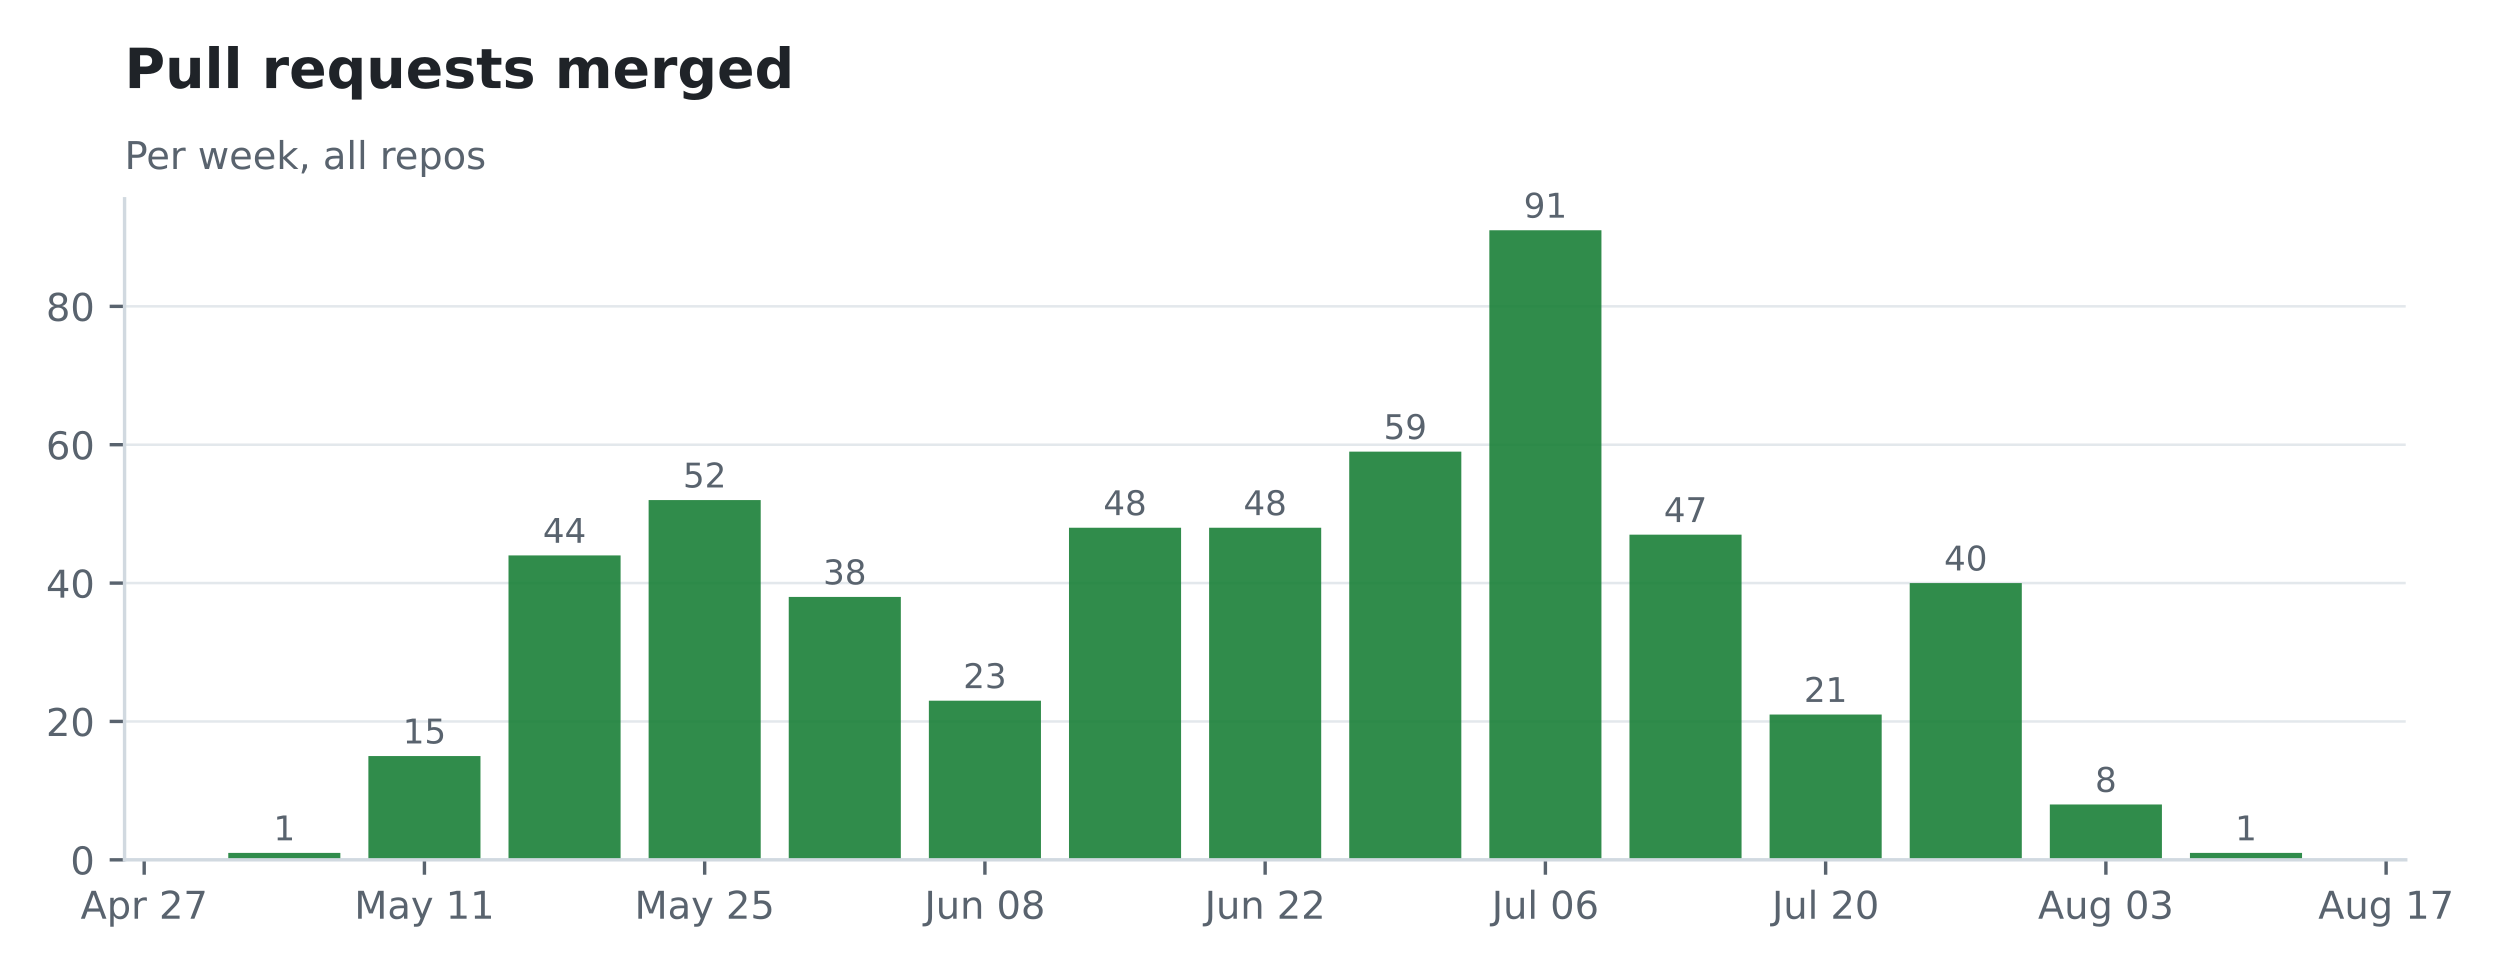
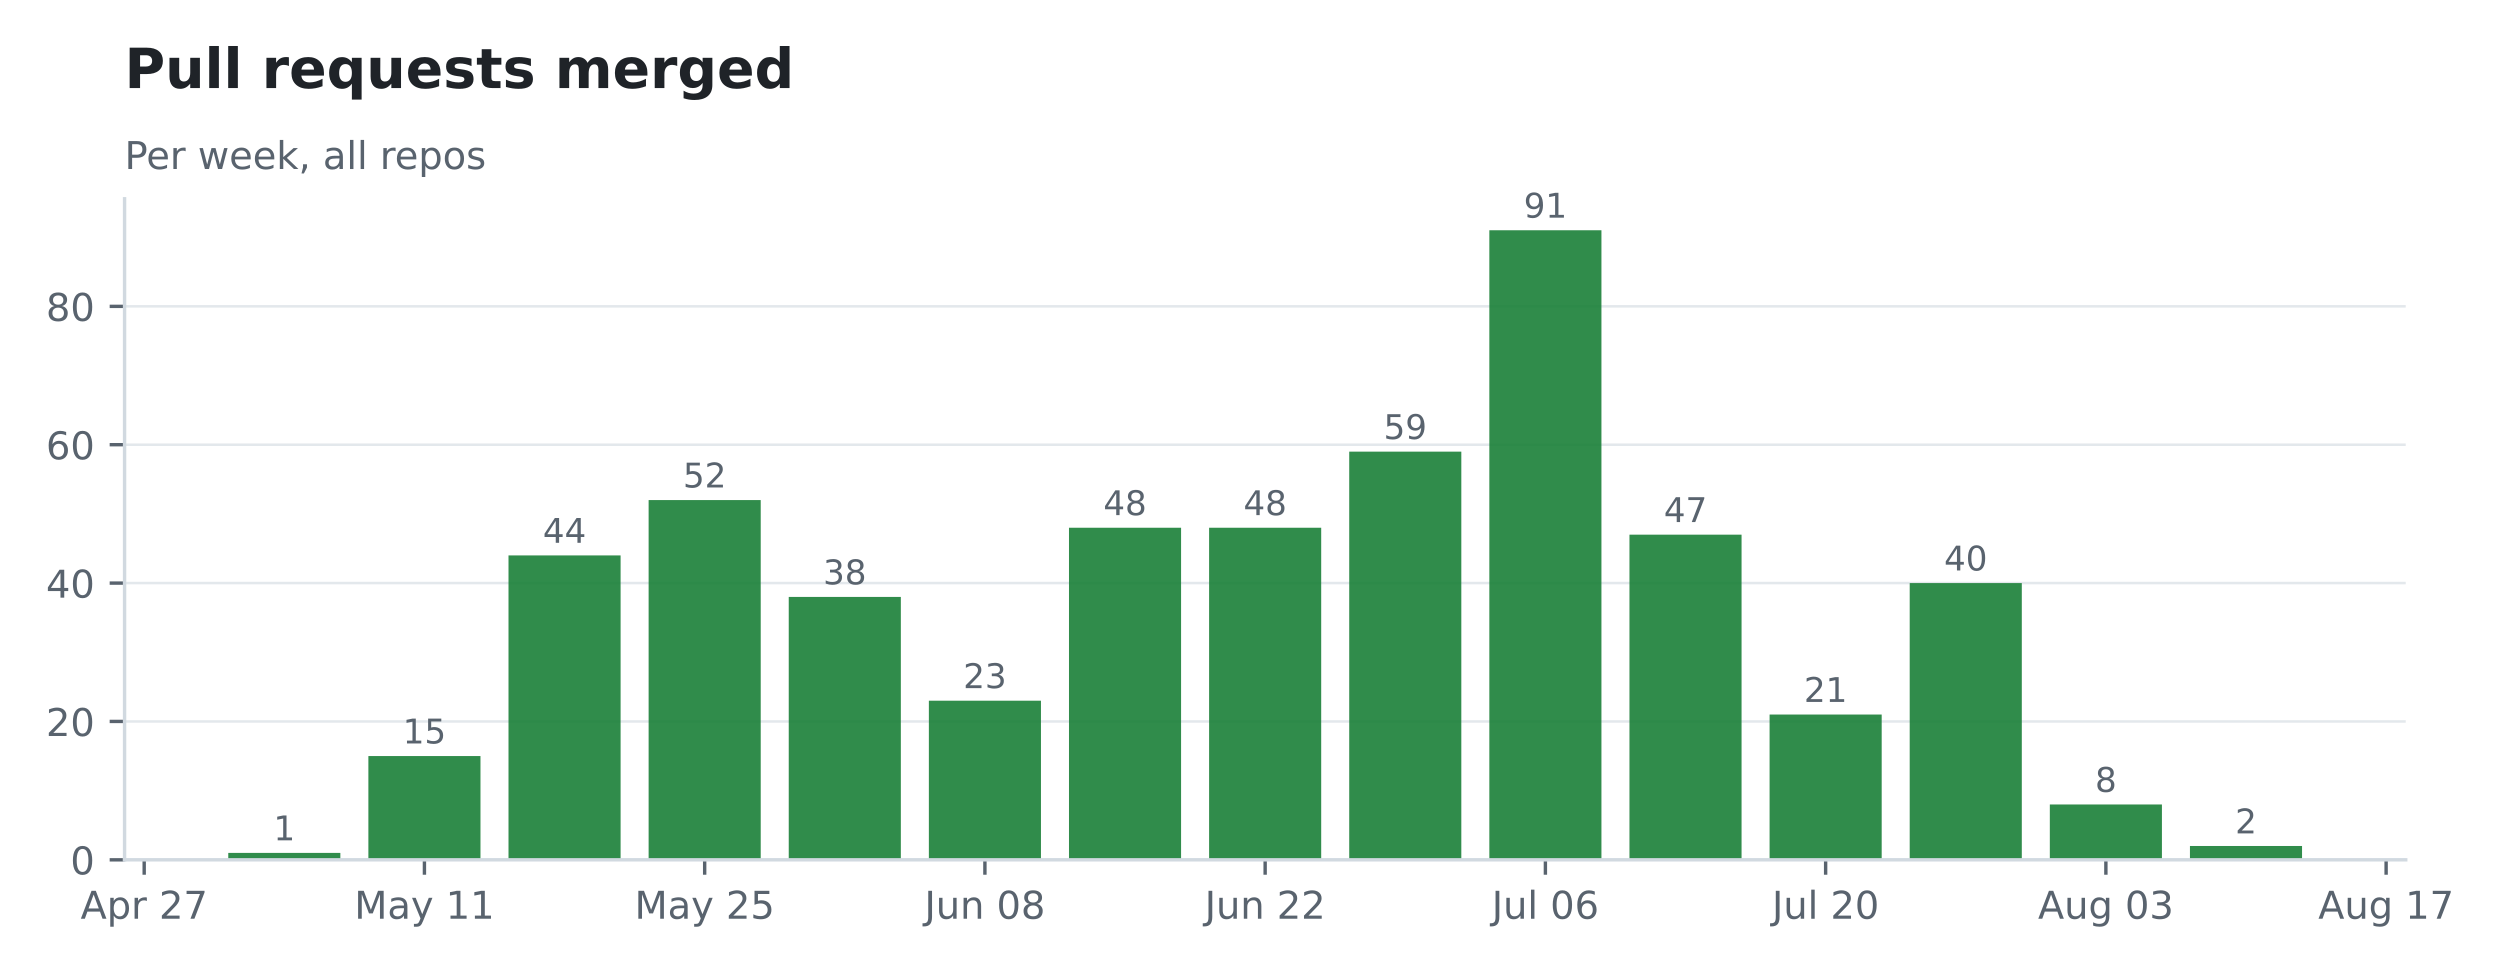
<svg xmlns="http://www.w3.org/2000/svg" xmlns:xlink="http://www.w3.org/1999/xlink" width="587.069pt" height="228.711pt" viewBox="0 0 587.069 228.711" version="1.1">
  <defs>
    <style type="text/css">*{stroke-linejoin: round; stroke-linecap: butt}</style>
  </defs>
  <g id="figure_1">
    <g id="patch_1">
      <path d="M 0 228.711  L 587.069 228.711  L 587.069 -0  L 0 -0  L 0 228.711  z " style="fill: none; opacity: 0" />
    </g>
    <g id="axes_1">
      <g id="patch_2">
        <path d="M 29.253 201.91  L 564.933 201.91  L 564.933 46.678  L 29.253 46.678  L 29.253 201.91  z " style="fill: none" />
      </g>
      <g id="matplotlib.axis_1">
        <g id="xtick_1">
          <g id="line2d_1">
            <defs>
-               <path id="mfa590579c6" d="M 0 0  L 0 3.5  " style="stroke: #59636e; stroke-width: 0.8" />
+               <path id="mab65b72803" d="M 0 0  L 0 3.5  " style="stroke: #59636e; stroke-width: 0.8" />
            </defs>
            <g>
-               <use xlink:href="#mfa590579c6" x="33.859" y="201.91" style="fill: #59636e; stroke: #59636e; stroke-width: 0.8" />
+               <use xlink:href="#mab65b72803" x="33.859" y="201.91" style="fill: #59636e; stroke: #59636e; stroke-width: 0.8" />
            </g>
          </g>
          <g id="text_1">
            <g style="fill: #59636e" transform="translate(18.91768 215.7479) scale(0.09 -0.09)">
              <defs>
                <path id="DejaVuSans-24" d="M 2188 4044  L 1331 1722  L 3047 1722  L 2188 4044  z M 1831 4666  L 2547 4666  L 4325 0  L 3669 0  L 3244 1197  L 1141 1197  L 716 0  L 50 0  L 1831 4666  z " transform="scale(0.015625)" />
                <path id="DejaVuSans-53" d="M 1159 525  L 1159 -1331  L 581 -1331  L 581 3500  L 1159 3500  L 1159 2969  Q 1341 3281 1617 3432  Q 1894 3584 2278 3584  Q 2916 3584 3314 3078  Q 3713 2572 3713 1747  Q 3713 922 3314 415  Q 2916 -91 2278 -91  Q 1894 -91 1617 61  Q 1341 213 1159 525  z M 3116 1747  Q 3116 2381 2855 2742  Q 2594 3103 2138 3103  Q 1681 3103 1420 2742  Q 1159 2381 1159 1747  Q 1159 1113 1420 752  Q 1681 391 2138 391  Q 2594 391 2855 752  Q 3116 1113 3116 1747  z " transform="scale(0.015625)" />
                <path id="DejaVuSans-55" d="M 2631 2963  Q 2534 3019 2420 3045  Q 2306 3072 2169 3072  Q 1681 3072 1420 2755  Q 1159 2438 1159 1844  L 1159 0  L 581 0  L 581 3500  L 1159 3500  L 1159 2956  Q 1341 3275 1631 3429  Q 1922 3584 2338 3584  Q 2397 3584 2469 3576  Q 2541 3569 2628 3553  L 2631 2963  z " transform="scale(0.015625)" />
                <path id="DejaVuSans-3" transform="scale(0.015625)" />
                <path id="DejaVuSans-15" d="M 1228 531  L 3431 531  L 3431 0  L 469 0  L 469 531  Q 828 903 1448 1529  Q 2069 2156 2228 2338  Q 2531 2678 2651 2914  Q 2772 3150 2772 3378  Q 2772 3750 2511 3984  Q 2250 4219 1831 4219  Q 1534 4219 1204 4116  Q 875 4013 500 3803  L 500 4441  Q 881 4594 1212 4672  Q 1544 4750 1819 4750  Q 2544 4750 2975 4387  Q 3406 4025 3406 3419  Q 3406 3131 3298 2873  Q 3191 2616 2906 2266  Q 2828 2175 2409 1742  Q 1991 1309 1228 531  z " transform="scale(0.015625)" />
                <path id="DejaVuSans-1a" d="M 525 4666  L 3525 4666  L 3525 4397  L 1831 0  L 1172 0  L 2766 4134  L 525 4134  L 525 4666  z " transform="scale(0.015625)" />
              </defs>
              <use xlink:href="#DejaVuSans-24" />
              <use xlink:href="#DejaVuSans-53" transform="translate(68.40625 0)" />
              <use xlink:href="#DejaVuSans-55" transform="translate(131.8906 0)" />
              <use xlink:href="#DejaVuSans-3" transform="translate(173 0)" />
              <use xlink:href="#DejaVuSans-15" transform="translate(204.7812 0)" />
              <use xlink:href="#DejaVuSans-1a" transform="translate(268.4062 0)" />
            </g>
          </g>
        </g>
        <g id="xtick_2">
          <g id="line2d_2">
            <g>
-               <use xlink:href="#mfa590579c6" x="99.667" y="201.91" style="fill: #59636e; stroke: #59636e; stroke-width: 0.8" />
+               <use xlink:href="#mab65b72803" x="99.667" y="201.91" style="fill: #59636e; stroke: #59636e; stroke-width: 0.8" />
            </g>
          </g>
          <g id="text_2">
            <g style="fill: #59636e" transform="translate(83.20728 215.7479) scale(0.09 -0.09)">
              <defs>
                <path id="DejaVuSans-30" d="M 628 4666  L 1569 4666  L 2759 1491  L 3956 4666  L 4897 4666  L 4897 0  L 4281 0  L 4281 4097  L 3078 897  L 2444 897  L 1241 4097  L 1241 0  L 628 0  L 628 4666  z " transform="scale(0.015625)" />
                <path id="DejaVuSans-44" d="M 2194 1759  Q 1497 1759 1228 1600  Q 959 1441 959 1056  Q 959 750 1161 570  Q 1363 391 1709 391  Q 2188 391 2477 730  Q 2766 1069 2766 1631  L 2766 1759  L 2194 1759  z M 3341 1997  L 3341 0  L 2766 0  L 2766 531  Q 2569 213 2275 61  Q 1981 -91 1556 -91  Q 1019 -91 701 211  Q 384 513 384 1019  Q 384 1609 779 1909  Q 1175 2209 1959 2209  L 2766 2209  L 2766 2266  Q 2766 2663 2505 2880  Q 2244 3097 1772 3097  Q 1472 3097 1187 3025  Q 903 2953 641 2809  L 641 3341  Q 956 3463 1253 3523  Q 1550 3584 1831 3584  Q 2591 3584 2966 3190  Q 3341 2797 3341 1997  z " transform="scale(0.015625)" />
                <path id="DejaVuSans-5c" d="M 2059 -325  Q 1816 -950 1584 -1140  Q 1353 -1331 966 -1331  L 506 -1331  L 506 -850  L 844 -850  Q 1081 -850 1212 -737  Q 1344 -625 1503 -206  L 1606 56  L 191 3500  L 800 3500  L 1894 763  L 2988 3500  L 3597 3500  L 2059 -325  z " transform="scale(0.015625)" />
                <path id="DejaVuSans-14" d="M 794 531  L 1825 531  L 1825 4091  L 703 3866  L 703 4441  L 1819 4666  L 2450 4666  L 2450 531  L 3481 531  L 3481 0  L 794 0  L 794 531  z " transform="scale(0.015625)" />
              </defs>
              <use xlink:href="#DejaVuSans-30" />
              <use xlink:href="#DejaVuSans-44" transform="translate(86.28125 0)" />
              <use xlink:href="#DejaVuSans-5c" transform="translate(147.5625 0)" />
              <use xlink:href="#DejaVuSans-3" transform="translate(206.75 0)" />
              <use xlink:href="#DejaVuSans-14" transform="translate(238.5312 0)" />
              <use xlink:href="#DejaVuSans-14" transform="translate(302.1562 0)" />
            </g>
          </g>
        </g>
        <g id="xtick_3">
          <g id="line2d_3">
            <g>
-               <use xlink:href="#mfa590579c6" x="165.476" y="201.91" style="fill: #59636e; stroke: #59636e; stroke-width: 0.8" />
+               <use xlink:href="#mab65b72803" x="165.476" y="201.91" style="fill: #59636e; stroke: #59636e; stroke-width: 0.8" />
            </g>
          </g>
          <g id="text_3">
            <g style="fill: #59636e" transform="translate(149.0156 215.7479) scale(0.09 -0.09)">
              <defs>
                <path id="DejaVuSans-18" d="M 691 4666  L 3169 4666  L 3169 4134  L 1269 4134  L 1269 2991  Q 1406 3038 1543 3061  Q 1681 3084 1819 3084  Q 2600 3084 3056 2656  Q 3513 2228 3513 1497  Q 3513 744 3044 326  Q 2575 -91 1722 -91  Q 1428 -91 1123 -41  Q 819 9 494 109  L 494 744  Q 775 591 1075 516  Q 1375 441 1709 441  Q 2250 441 2565 725  Q 2881 1009 2881 1497  Q 2881 1984 2565 2268  Q 2250 2553 1709 2553  Q 1456 2553 1204 2497  Q 953 2441 691 2322  L 691 4666  z " transform="scale(0.015625)" />
              </defs>
              <use xlink:href="#DejaVuSans-30" />
              <use xlink:href="#DejaVuSans-44" transform="translate(86.28125 0)" />
              <use xlink:href="#DejaVuSans-5c" transform="translate(147.5625 0)" />
              <use xlink:href="#DejaVuSans-3" transform="translate(206.75 0)" />
              <use xlink:href="#DejaVuSans-15" transform="translate(238.5312 0)" />
              <use xlink:href="#DejaVuSans-18" transform="translate(302.1562 0)" />
            </g>
          </g>
        </g>
        <g id="xtick_4">
          <g id="line2d_4">
            <g>
-               <use xlink:href="#mfa590579c6" x="231.284" y="201.91" style="fill: #59636e; stroke: #59636e; stroke-width: 0.8" />
+               <use xlink:href="#mab65b72803" x="231.284" y="201.91" style="fill: #59636e; stroke: #59636e; stroke-width: 0.8" />
            </g>
          </g>
          <g id="text_4">
            <g style="fill: #59636e" transform="translate(217.0965 215.7479) scale(0.09 -0.09)">
              <defs>
                <path id="DejaVuSans-2d" d="M 628 4666  L 1259 4666  L 1259 325  Q 1259 -519 939 -900  Q 619 -1281 -91 -1281  L -331 -1281  L -331 -750  L -134 -750  Q 284 -750 456 -515  Q 628 -281 628 325  L 628 4666  z " transform="scale(0.015625)" />
                <path id="DejaVuSans-58" d="M 544 1381  L 544 3500  L 1119 3500  L 1119 1403  Q 1119 906 1312 657  Q 1506 409 1894 409  Q 2359 409 2629 706  Q 2900 1003 2900 1516  L 2900 3500  L 3475 3500  L 3475 0  L 2900 0  L 2900 538  Q 2691 219 2414 64  Q 2138 -91 1772 -91  Q 1169 -91 856 284  Q 544 659 544 1381  z M 1991 3584  L 1991 3584  z " transform="scale(0.015625)" />
                <path id="DejaVuSans-51" d="M 3513 2113  L 3513 0  L 2938 0  L 2938 2094  Q 2938 2591 2744 2837  Q 2550 3084 2163 3084  Q 1697 3084 1428 2787  Q 1159 2491 1159 1978  L 1159 0  L 581 0  L 581 3500  L 1159 3500  L 1159 2956  Q 1366 3272 1645 3428  Q 1925 3584 2291 3584  Q 2894 3584 3203 3211  Q 3513 2838 3513 2113  z " transform="scale(0.015625)" />
                <path id="DejaVuSans-13" d="M 2034 4250  Q 1547 4250 1301 3770  Q 1056 3291 1056 2328  Q 1056 1369 1301 889  Q 1547 409 2034 409  Q 2525 409 2770 889  Q 3016 1369 3016 2328  Q 3016 3291 2770 3770  Q 2525 4250 2034 4250  z M 2034 4750  Q 2819 4750 3233 4129  Q 3647 3509 3647 2328  Q 3647 1150 3233 529  Q 2819 -91 2034 -91  Q 1250 -91 836 529  Q 422 1150 422 2328  Q 422 3509 836 4129  Q 1250 4750 2034 4750  z " transform="scale(0.015625)" />
                <path id="DejaVuSans-1b" d="M 2034 2216  Q 1584 2216 1326 1975  Q 1069 1734 1069 1313  Q 1069 891 1326 650  Q 1584 409 2034 409  Q 2484 409 2743 651  Q 3003 894 3003 1313  Q 3003 1734 2745 1975  Q 2488 2216 2034 2216  z M 1403 2484  Q 997 2584 770 2862  Q 544 3141 544 3541  Q 544 4100 942 4425  Q 1341 4750 2034 4750  Q 2731 4750 3128 4425  Q 3525 4100 3525 3541  Q 3525 3141 3298 2862  Q 3072 2584 2669 2484  Q 3125 2378 3379 2068  Q 3634 1759 3634 1313  Q 3634 634 3220 271  Q 2806 -91 2034 -91  Q 1263 -91 848 271  Q 434 634 434 1313  Q 434 1759 690 2068  Q 947 2378 1403 2484  z M 1172 3481  Q 1172 3119 1398 2916  Q 1625 2713 2034 2713  Q 2441 2713 2670 2916  Q 2900 3119 2900 3481  Q 2900 3844 2670 4047  Q 2441 4250 2034 4250  Q 1625 4250 1398 4047  Q 1172 3844 1172 3481  z " transform="scale(0.015625)" />
              </defs>
              <use xlink:href="#DejaVuSans-2d" />
              <use xlink:href="#DejaVuSans-58" transform="translate(29.5 0)" />
              <use xlink:href="#DejaVuSans-51" transform="translate(92.875 0)" />
              <use xlink:href="#DejaVuSans-3" transform="translate(156.25 0)" />
              <use xlink:href="#DejaVuSans-13" transform="translate(188.0312 0)" />
              <use xlink:href="#DejaVuSans-1b" transform="translate(251.6562 0)" />
            </g>
          </g>
        </g>
        <g id="xtick_5">
          <g id="line2d_5">
            <g>
-               <use xlink:href="#mfa590579c6" x="297.092" y="201.91" style="fill: #59636e; stroke: #59636e; stroke-width: 0.8" />
+               <use xlink:href="#mab65b72803" x="297.092" y="201.91" style="fill: #59636e; stroke: #59636e; stroke-width: 0.8" />
            </g>
          </g>
          <g id="text_5">
            <g style="fill: #59636e" transform="translate(282.9048 215.7479) scale(0.09 -0.09)">
              <use xlink:href="#DejaVuSans-2d" />
              <use xlink:href="#DejaVuSans-58" transform="translate(29.5 0)" />
              <use xlink:href="#DejaVuSans-51" transform="translate(92.875 0)" />
              <use xlink:href="#DejaVuSans-3" transform="translate(156.25 0)" />
              <use xlink:href="#DejaVuSans-15" transform="translate(188.0312 0)" />
              <use xlink:href="#DejaVuSans-15" transform="translate(251.6562 0)" />
            </g>
          </g>
        </g>
        <g id="xtick_6">
          <g id="line2d_6">
            <g>
-               <use xlink:href="#mfa590579c6" x="362.901" y="201.91" style="fill: #59636e; stroke: #59636e; stroke-width: 0.8" />
+               <use xlink:href="#mab65b72803" x="362.901" y="201.91" style="fill: #59636e; stroke: #59636e; stroke-width: 0.8" />
            </g>
          </g>
          <g id="text_6">
            <g style="fill: #59636e" transform="translate(350.3149 215.7486) scale(0.09 -0.09)">
              <defs>
                <path id="DejaVuSans-4f" d="M 603 4863  L 1178 4863  L 1178 0  L 603 0  L 603 4863  z " transform="scale(0.015625)" />
                <path id="DejaVuSans-19" d="M 2113 2584  Q 1688 2584 1439 2293  Q 1191 2003 1191 1497  Q 1191 994 1439 701  Q 1688 409 2113 409  Q 2538 409 2786 701  Q 3034 994 3034 1497  Q 3034 2003 2786 2293  Q 2538 2584 2113 2584  z M 3366 4563  L 3366 3988  Q 3128 4100 2886 4159  Q 2644 4219 2406 4219  Q 1781 4219 1451 3797  Q 1122 3375 1075 2522  Q 1259 2794 1537 2939  Q 1816 3084 2150 3084  Q 2853 3084 3261 2657  Q 3669 2231 3669 1497  Q 3669 778 3244 343  Q 2819 -91 2113 -91  Q 1303 -91 875 529  Q 447 1150 447 2328  Q 447 3434 972 4092  Q 1497 4750 2381 4750  Q 2619 4750 2861 4703  Q 3103 4656 3366 4563  z " transform="scale(0.015625)" />
              </defs>
              <use xlink:href="#DejaVuSans-2d" />
              <use xlink:href="#DejaVuSans-58" transform="translate(29.5 0)" />
              <use xlink:href="#DejaVuSans-4f" transform="translate(92.875 0)" />
              <use xlink:href="#DejaVuSans-3" transform="translate(120.6562 0)" />
              <use xlink:href="#DejaVuSans-13" transform="translate(152.4375 0)" />
              <use xlink:href="#DejaVuSans-19" transform="translate(216.0625 0)" />
            </g>
          </g>
        </g>
        <g id="xtick_7">
          <g id="line2d_7">
            <g>
-               <use xlink:href="#mfa590579c6" x="428.709" y="201.91" style="fill: #59636e; stroke: #59636e; stroke-width: 0.8" />
+               <use xlink:href="#mab65b72803" x="428.709" y="201.91" style="fill: #59636e; stroke: #59636e; stroke-width: 0.8" />
            </g>
          </g>
          <g id="text_7">
            <g style="fill: #59636e" transform="translate(416.1233 215.7486) scale(0.09 -0.09)">
              <use xlink:href="#DejaVuSans-2d" />
              <use xlink:href="#DejaVuSans-58" transform="translate(29.5 0)" />
              <use xlink:href="#DejaVuSans-4f" transform="translate(92.875 0)" />
              <use xlink:href="#DejaVuSans-3" transform="translate(120.6562 0)" />
              <use xlink:href="#DejaVuSans-15" transform="translate(152.4375 0)" />
              <use xlink:href="#DejaVuSans-13" transform="translate(216.0625 0)" />
            </g>
          </g>
        </g>
        <g id="xtick_8">
          <g id="line2d_8">
            <g>
-               <use xlink:href="#mfa590579c6" x="494.518" y="201.91" style="fill: #59636e; stroke: #59636e; stroke-width: 0.8" />
+               <use xlink:href="#mab65b72803" x="494.518" y="201.91" style="fill: #59636e; stroke: #59636e; stroke-width: 0.8" />
            </g>
          </g>
          <g id="text_8">
            <g style="fill: #59636e" transform="translate(478.5742 215.7479) scale(0.09 -0.09)">
              <defs>
                <path id="DejaVuSans-4a" d="M 2906 1791  Q 2906 2416 2648 2759  Q 2391 3103 1925 3103  Q 1463 3103 1205 2759  Q 947 2416 947 1791  Q 947 1169 1205 825  Q 1463 481 1925 481  Q 2391 481 2648 825  Q 2906 1169 2906 1791  z M 3481 434  Q 3481 -459 3084 -895  Q 2688 -1331 1869 -1331  Q 1566 -1331 1297 -1286  Q 1028 -1241 775 -1147  L 775 -588  Q 1028 -725 1275 -790  Q 1522 -856 1778 -856  Q 2344 -856 2625 -561  Q 2906 -266 2906 331  L 2906 616  Q 2728 306 2450 153  Q 2172 0 1784 0  Q 1141 0 747 490  Q 353 981 353 1791  Q 353 2603 747 3093  Q 1141 3584 1784 3584  Q 2172 3584 2450 3431  Q 2728 3278 2906 2969  L 2906 3500  L 3481 3500  L 3481 434  z " transform="scale(0.015625)" />
                <path id="DejaVuSans-16" d="M 2597 2516  Q 3050 2419 3304 2112  Q 3559 1806 3559 1356  Q 3559 666 3084 287  Q 2609 -91 1734 -91  Q 1441 -91 1130 -33  Q 819 25 488 141  L 488 750  Q 750 597 1062 519  Q 1375 441 1716 441  Q 2309 441 2620 675  Q 2931 909 2931 1356  Q 2931 1769 2642 2001  Q 2353 2234 1838 2234  L 1294 2234  L 1294 2753  L 1863 2753  Q 2328 2753 2575 2939  Q 2822 3125 2822 3475  Q 2822 3834 2567 4026  Q 2313 4219 1838 4219  Q 1578 4219 1281 4162  Q 984 4106 628 3988  L 628 4550  Q 988 4650 1302 4700  Q 1616 4750 1894 4750  Q 2613 4750 3031 4423  Q 3450 4097 3450 3541  Q 3450 3153 3228 2886  Q 3006 2619 2597 2516  z " transform="scale(0.015625)" />
              </defs>
              <use xlink:href="#DejaVuSans-24" />
              <use xlink:href="#DejaVuSans-58" transform="translate(68.40625 0)" />
              <use xlink:href="#DejaVuSans-4a" transform="translate(131.7812 0)" />
              <use xlink:href="#DejaVuSans-3" transform="translate(195.2656 0)" />
              <use xlink:href="#DejaVuSans-13" transform="translate(227.0469 0)" />
              <use xlink:href="#DejaVuSans-16" transform="translate(290.6719 0)" />
            </g>
          </g>
        </g>
        <g id="xtick_9">
          <g id="line2d_9">
            <g>
-               <use xlink:href="#mfa590579c6" x="560.326" y="201.91" style="fill: #59636e; stroke: #59636e; stroke-width: 0.8" />
+               <use xlink:href="#mab65b72803" x="560.326" y="201.91" style="fill: #59636e; stroke: #59636e; stroke-width: 0.8" />
            </g>
          </g>
          <g id="text_9">
            <g style="fill: #59636e" transform="translate(544.3826 215.7479) scale(0.09 -0.09)">
              <use xlink:href="#DejaVuSans-24" />
              <use xlink:href="#DejaVuSans-58" transform="translate(68.40625 0)" />
              <use xlink:href="#DejaVuSans-4a" transform="translate(131.7812 0)" />
              <use xlink:href="#DejaVuSans-3" transform="translate(195.2656 0)" />
              <use xlink:href="#DejaVuSans-14" transform="translate(227.0469 0)" />
              <use xlink:href="#DejaVuSans-1a" transform="translate(290.6719 0)" />
            </g>
          </g>
        </g>
      </g>
      <g id="matplotlib.axis_2">
        <g id="ytick_1">
          <g id="line2d_10">
-             <path d="M 29.253 201.91  L 564.933 201.91  " clip-path="url(#pe78c81aed4)" style="fill: none; stroke: #d1d9e0; stroke-opacity: 0.6; stroke-width: 0.6; stroke-linecap: square" />
+             <path d="M 29.253 201.91  L 564.933 201.91  " clip-path="url(#pe3380bd05b)" style="fill: none; stroke: #d1d9e0; stroke-opacity: 0.6; stroke-width: 0.6; stroke-linecap: square" />
          </g>
          <g id="line2d_11">
            <defs>
-               <path id="mb57752bb8a" d="M 0 0  L -3.5 0  " style="stroke: #59636e; stroke-width: 0.8" />
+               <path id="m2401f52df2" d="M 0 0  L -3.5 0  " style="stroke: #59636e; stroke-width: 0.8" />
            </defs>
            <g>
-               <use xlink:href="#mb57752bb8a" x="29.253" y="201.91" style="fill: #59636e; stroke: #59636e; stroke-width: 0.8" />
+               <use xlink:href="#m2401f52df2" x="29.253" y="201.91" style="fill: #59636e; stroke: #59636e; stroke-width: 0.8" />
            </g>
          </g>
          <g id="text_10">
            <g style="fill: #59636e" transform="translate(16.52625 205.3289) scale(0.09 -0.09)">
              <use xlink:href="#DejaVuSans-13" />
            </g>
          </g>
        </g>
        <g id="ytick_2">
          <g id="line2d_12">
-             <path d="M 29.253 169.418  L 564.933 169.418  " clip-path="url(#pe78c81aed4)" style="fill: none; stroke: #d1d9e0; stroke-opacity: 0.6; stroke-width: 0.6; stroke-linecap: square" />
+             <path d="M 29.253 169.418  L 564.933 169.418  " clip-path="url(#pe3380bd05b)" style="fill: none; stroke: #d1d9e0; stroke-opacity: 0.6; stroke-width: 0.6; stroke-linecap: square" />
          </g>
          <g id="line2d_13">
            <g>
-               <use xlink:href="#mb57752bb8a" x="29.253" y="169.418" style="fill: #59636e; stroke: #59636e; stroke-width: 0.8" />
+               <use xlink:href="#m2401f52df2" x="29.253" y="169.418" style="fill: #59636e; stroke: #59636e; stroke-width: 0.8" />
            </g>
          </g>
          <g id="text_11">
            <g style="fill: #59636e" transform="translate(10.8 172.8366) scale(0.09 -0.09)">
              <use xlink:href="#DejaVuSans-15" />
              <use xlink:href="#DejaVuSans-13" transform="translate(63.625 0)" />
            </g>
          </g>
        </g>
        <g id="ytick_3">
          <g id="line2d_14">
-             <path d="M 29.253 136.925  L 564.933 136.925  " clip-path="url(#pe78c81aed4)" style="fill: none; stroke: #d1d9e0; stroke-opacity: 0.6; stroke-width: 0.6; stroke-linecap: square" />
+             <path d="M 29.253 136.925  L 564.933 136.925  " clip-path="url(#pe3380bd05b)" style="fill: none; stroke: #d1d9e0; stroke-opacity: 0.6; stroke-width: 0.6; stroke-linecap: square" />
          </g>
          <g id="line2d_15">
            <g>
-               <use xlink:href="#mb57752bb8a" x="29.253" y="136.925" style="fill: #59636e; stroke: #59636e; stroke-width: 0.8" />
+               <use xlink:href="#m2401f52df2" x="29.253" y="136.925" style="fill: #59636e; stroke: #59636e; stroke-width: 0.8" />
            </g>
          </g>
          <g id="text_12">
            <g style="fill: #59636e" transform="translate(10.8 140.3443) scale(0.09 -0.09)">
              <defs>
                <path id="DejaVuSans-17" d="M 2419 4116  L 825 1625  L 2419 1625  L 2419 4116  z M 2253 4666  L 3047 4666  L 3047 1625  L 3713 1625  L 3713 1100  L 3047 1100  L 3047 0  L 2419 0  L 2419 1100  L 313 1100  L 313 1709  L 2253 4666  z " transform="scale(0.015625)" />
              </defs>
              <use xlink:href="#DejaVuSans-17" />
              <use xlink:href="#DejaVuSans-13" transform="translate(63.625 0)" />
            </g>
          </g>
        </g>
        <g id="ytick_4">
          <g id="line2d_16">
-             <path d="M 29.253 104.433  L 564.933 104.433  " clip-path="url(#pe78c81aed4)" style="fill: none; stroke: #d1d9e0; stroke-opacity: 0.6; stroke-width: 0.6; stroke-linecap: square" />
+             <path d="M 29.253 104.433  L 564.933 104.433  " clip-path="url(#pe3380bd05b)" style="fill: none; stroke: #d1d9e0; stroke-opacity: 0.6; stroke-width: 0.6; stroke-linecap: square" />
          </g>
          <g id="line2d_17">
            <g>
-               <use xlink:href="#mb57752bb8a" x="29.253" y="104.433" style="fill: #59636e; stroke: #59636e; stroke-width: 0.8" />
+               <use xlink:href="#m2401f52df2" x="29.253" y="104.433" style="fill: #59636e; stroke: #59636e; stroke-width: 0.8" />
            </g>
          </g>
          <g id="text_13">
            <g style="fill: #59636e" transform="translate(10.8 107.852) scale(0.09 -0.09)">
              <use xlink:href="#DejaVuSans-19" />
              <use xlink:href="#DejaVuSans-13" transform="translate(63.625 0)" />
            </g>
          </g>
        </g>
        <g id="ytick_5">
          <g id="line2d_18">
-             <path d="M 29.253 71.941  L 564.933 71.941  " clip-path="url(#pe78c81aed4)" style="fill: none; stroke: #d1d9e0; stroke-opacity: 0.6; stroke-width: 0.6; stroke-linecap: square" />
+             <path d="M 29.253 71.941  L 564.933 71.941  " clip-path="url(#pe3380bd05b)" style="fill: none; stroke: #d1d9e0; stroke-opacity: 0.6; stroke-width: 0.6; stroke-linecap: square" />
          </g>
          <g id="line2d_19">
            <g>
-               <use xlink:href="#mb57752bb8a" x="29.253" y="71.941" style="fill: #59636e; stroke: #59636e; stroke-width: 0.8" />
+               <use xlink:href="#m2401f52df2" x="29.253" y="71.941" style="fill: #59636e; stroke: #59636e; stroke-width: 0.8" />
            </g>
          </g>
          <g id="text_14">
            <g style="fill: #59636e" transform="translate(10.8 75.35968) scale(0.09 -0.09)">
              <use xlink:href="#DejaVuSans-1b" />
              <use xlink:href="#DejaVuSans-13" transform="translate(63.625 0)" />
            </g>
          </g>
        </g>
      </g>
      <g id="patch_3">
-         <path d="M 53.602 201.91  L 79.925 201.91  L 79.925 200.285  L 53.602 200.285  z " clip-path="url(#pe78c81aed4)" style="fill: #1a7f37; opacity: 0.9" />
+         <path d="M 53.602 201.91  L 79.925 201.91  L 79.925 200.285  L 53.602 200.285  z " clip-path="url(#pe3380bd05b)" style="fill: #1a7f37; opacity: 0.9" />
      </g>
      <g id="patch_4">
-         <path d="M 86.506 201.91  L 112.829 201.91  L 112.829 177.541  L 86.506 177.541  z " clip-path="url(#pe78c81aed4)" style="fill: #1a7f37; opacity: 0.9" />
+         <path d="M 86.506 201.91  L 112.829 201.91  L 112.829 177.541  L 86.506 177.541  z " clip-path="url(#pe3380bd05b)" style="fill: #1a7f37; opacity: 0.9" />
      </g>
      <g id="patch_5">
-         <path d="M 119.41 201.91  L 145.733 201.91  L 145.733 130.427  L 119.41 130.427  z " clip-path="url(#pe78c81aed4)" style="fill: #1a7f37; opacity: 0.9" />
+         <path d="M 119.41 201.91  L 145.733 201.91  L 145.733 130.427  L 119.41 130.427  z " clip-path="url(#pe3380bd05b)" style="fill: #1a7f37; opacity: 0.9" />
      </g>
      <g id="patch_6">
-         <path d="M 152.314 201.91  L 178.637 201.91  L 178.637 117.43  L 152.314 117.43  z " clip-path="url(#pe78c81aed4)" style="fill: #1a7f37; opacity: 0.9" />
+         <path d="M 152.314 201.91  L 178.637 201.91  L 178.637 117.43  L 152.314 117.43  z " clip-path="url(#pe3380bd05b)" style="fill: #1a7f37; opacity: 0.9" />
      </g>
      <g id="patch_7">
-         <path d="M 185.218 201.91  L 211.542 201.91  L 211.542 140.175  L 185.218 140.175  z " clip-path="url(#pe78c81aed4)" style="fill: #1a7f37; opacity: 0.9" />
+         <path d="M 185.218 201.91  L 211.542 201.91  L 211.542 140.175  L 185.218 140.175  z " clip-path="url(#pe3380bd05b)" style="fill: #1a7f37; opacity: 0.9" />
      </g>
      <g id="patch_8">
-         <path d="M 218.122 201.91  L 244.446 201.91  L 244.446 164.544  L 218.122 164.544  z " clip-path="url(#pe78c81aed4)" style="fill: #1a7f37; opacity: 0.9" />
+         <path d="M 218.122 201.91  L 244.446 201.91  L 244.446 164.544  L 218.122 164.544  z " clip-path="url(#pe3380bd05b)" style="fill: #1a7f37; opacity: 0.9" />
      </g>
      <g id="patch_9">
-         <path d="M 251.027 201.91  L 277.35 201.91  L 277.35 123.928  L 251.027 123.928  z " clip-path="url(#pe78c81aed4)" style="fill: #1a7f37; opacity: 0.9" />
+         <path d="M 251.027 201.91  L 277.35 201.91  L 277.35 123.928  L 251.027 123.928  z " clip-path="url(#pe3380bd05b)" style="fill: #1a7f37; opacity: 0.9" />
      </g>
      <g id="patch_10">
-         <path d="M 283.931 201.91  L 310.254 201.91  L 310.254 123.928  L 283.931 123.928  z " clip-path="url(#pe78c81aed4)" style="fill: #1a7f37; opacity: 0.9" />
+         <path d="M 283.931 201.91  L 310.254 201.91  L 310.254 123.928  L 283.931 123.928  z " clip-path="url(#pe3380bd05b)" style="fill: #1a7f37; opacity: 0.9" />
      </g>
      <g id="patch_11">
-         <path d="M 316.835 201.91  L 343.158 201.91  L 343.158 106.058  L 316.835 106.058  z " clip-path="url(#pe78c81aed4)" style="fill: #1a7f37; opacity: 0.9" />
+         <path d="M 316.835 201.91  L 343.158 201.91  L 343.158 106.058  L 316.835 106.058  z " clip-path="url(#pe3380bd05b)" style="fill: #1a7f37; opacity: 0.9" />
      </g>
      <g id="patch_12">
-         <path d="M 349.739 201.91  L 376.063 201.91  L 376.063 54.07  L 349.739 54.07  z " clip-path="url(#pe78c81aed4)" style="fill: #1a7f37; opacity: 0.9" />
+         <path d="M 349.739 201.91  L 376.063 201.91  L 376.063 54.07  L 349.739 54.07  z " clip-path="url(#pe3380bd05b)" style="fill: #1a7f37; opacity: 0.9" />
      </g>
      <g id="patch_13">
-         <path d="M 382.643 201.91  L 408.967 201.91  L 408.967 125.553  L 382.643 125.553  z " clip-path="url(#pe78c81aed4)" style="fill: #1a7f37; opacity: 0.9" />
+         <path d="M 382.643 201.91  L 408.967 201.91  L 408.967 125.553  L 382.643 125.553  z " clip-path="url(#pe3380bd05b)" style="fill: #1a7f37; opacity: 0.9" />
      </g>
      <g id="patch_14">
-         <path d="M 415.548 201.91  L 441.871 201.91  L 441.871 167.793  L 415.548 167.793  z " clip-path="url(#pe78c81aed4)" style="fill: #1a7f37; opacity: 0.9" />
+         <path d="M 415.548 201.91  L 441.871 201.91  L 441.871 167.793  L 415.548 167.793  z " clip-path="url(#pe3380bd05b)" style="fill: #1a7f37; opacity: 0.9" />
      </g>
      <g id="patch_15">
-         <path d="M 448.452 201.91  L 474.775 201.91  L 474.775 136.925  L 448.452 136.925  z " clip-path="url(#pe78c81aed4)" style="fill: #1a7f37; opacity: 0.9" />
+         <path d="M 448.452 201.91  L 474.775 201.91  L 474.775 136.925  L 448.452 136.925  z " clip-path="url(#pe3380bd05b)" style="fill: #1a7f37; opacity: 0.9" />
      </g>
      <g id="patch_16">
-         <path d="M 481.356 201.91  L 507.679 201.91  L 507.679 188.913  L 481.356 188.913  z " clip-path="url(#pe78c81aed4)" style="fill: #1a7f37; opacity: 0.9" />
+         <path d="M 481.356 201.91  L 507.679 201.91  L 507.679 188.913  L 481.356 188.913  z " clip-path="url(#pe3380bd05b)" style="fill: #1a7f37; opacity: 0.9" />
      </g>
      <g id="patch_17">
-         <path d="M 514.26 201.91  L 540.583 201.91  L 540.583 200.285  L 514.26 200.285  z " clip-path="url(#pe78c81aed4)" style="fill: #1a7f37; opacity: 0.9" />
+         <path d="M 514.26 201.91  L 540.583 201.91  L 540.583 198.661  L 514.26 198.661  z " clip-path="url(#pe3380bd05b)" style="fill: #1a7f37; opacity: 0.9" />
      </g>
      <g id="patch_18">
        <path d="M 29.253 201.91  L 29.253 46.678  " style="fill: none; stroke: #d1d9e0; stroke-width: 0.8; stroke-linejoin: miter; stroke-linecap: square" />
      </g>
      <g id="patch_19">
        <path d="M 29.253 201.91  L 564.933 201.91  " style="fill: none; stroke: #d1d9e0; stroke-width: 0.8; stroke-linejoin: miter; stroke-linecap: square" />
      </g>
      <g id="text_15">
        <g style="fill: #59636e" transform="translate(64.21826 197.3286) scale(0.08 -0.08)">
          <use xlink:href="#DejaVuSans-14" />
        </g>
      </g>
      <g id="text_16">
        <g style="fill: #59636e" transform="translate(94.57744 174.5839) scale(0.08 -0.08)">
          <use xlink:href="#DejaVuSans-14" />
          <use xlink:href="#DejaVuSans-18" transform="translate(63.625 0)" />
        </g>
      </g>
      <g id="text_17">
        <g style="fill: #59636e" transform="translate(127.4816 127.4701) scale(0.08 -0.08)">
          <use xlink:href="#DejaVuSans-17" />
          <use xlink:href="#DejaVuSans-17" transform="translate(63.625 0)" />
        </g>
      </g>
      <g id="text_18">
        <g style="fill: #59636e" transform="translate(160.3858 114.4732) scale(0.08 -0.08)">
          <use xlink:href="#DejaVuSans-18" />
          <use xlink:href="#DejaVuSans-15" transform="translate(63.625 0)" />
        </g>
      </g>
      <g id="text_19">
        <g style="fill: #59636e" transform="translate(193.29 137.2178) scale(0.08 -0.08)">
          <use xlink:href="#DejaVuSans-16" />
          <use xlink:href="#DejaVuSans-1b" transform="translate(63.625 0)" />
        </g>
      </g>
      <g id="text_20">
        <g style="fill: #59636e" transform="translate(226.1941 161.587) scale(0.08 -0.08)">
          <use xlink:href="#DejaVuSans-15" />
          <use xlink:href="#DejaVuSans-16" transform="translate(63.625 0)" />
        </g>
      </g>
      <g id="text_21">
        <g style="fill: #59636e" transform="translate(259.0983 120.9716) scale(0.08 -0.08)">
          <use xlink:href="#DejaVuSans-17" />
          <use xlink:href="#DejaVuSans-1b" transform="translate(63.625 0)" />
        </g>
      </g>
      <g id="text_22">
        <g style="fill: #59636e" transform="translate(292.0025 120.9716) scale(0.08 -0.08)">
          <use xlink:href="#DejaVuSans-17" />
          <use xlink:href="#DejaVuSans-1b" transform="translate(63.625 0)" />
        </g>
      </g>
      <g id="text_23">
        <g style="fill: #59636e" transform="translate(324.9067 103.1009) scale(0.08 -0.08)">
          <defs>
            <path id="DejaVuSans-1c" d="M 703 97  L 703 672  Q 941 559 1184 500  Q 1428 441 1663 441  Q 2288 441 2617 861  Q 2947 1281 2994 2138  Q 2813 1869 2534 1725  Q 2256 1581 1919 1581  Q 1219 1581 811 2004  Q 403 2428 403 3163  Q 403 3881 828 4315  Q 1253 4750 1959 4750  Q 2769 4750 3195 4129  Q 3622 3509 3622 2328  Q 3622 1225 3098 567  Q 2575 -91 1691 -91  Q 1453 -91 1209 -44  Q 966 3 703 97  z M 1959 2075  Q 2384 2075 2632 2365  Q 2881 2656 2881 3163  Q 2881 3666 2632 3958  Q 2384 4250 1959 4250  Q 1534 4250 1286 3958  Q 1038 3666 1038 3163  Q 1038 2656 1286 2365  Q 1534 2075 1959 2075  z " transform="scale(0.015625)" />
          </defs>
          <use xlink:href="#DejaVuSans-18" />
          <use xlink:href="#DejaVuSans-1c" transform="translate(63.625 0)" />
        </g>
      </g>
      <g id="text_24">
        <g style="fill: #59636e" transform="translate(357.8109 51.11317) scale(0.08 -0.08)">
          <use xlink:href="#DejaVuSans-1c" />
          <use xlink:href="#DejaVuSans-14" transform="translate(63.625 0)" />
        </g>
      </g>
      <g id="text_25">
        <g style="fill: #59636e" transform="translate(390.715 122.5962) scale(0.08 -0.08)">
          <use xlink:href="#DejaVuSans-17" />
          <use xlink:href="#DejaVuSans-1a" transform="translate(63.625 0)" />
        </g>
      </g>
      <g id="text_26">
        <g style="fill: #59636e" transform="translate(423.6192 164.8362) scale(0.08 -0.08)">
          <use xlink:href="#DejaVuSans-15" />
          <use xlink:href="#DejaVuSans-14" transform="translate(63.625 0)" />
        </g>
      </g>
      <g id="text_27">
        <g style="fill: #59636e" transform="translate(456.5234 133.9686) scale(0.08 -0.08)">
          <use xlink:href="#DejaVuSans-17" />
          <use xlink:href="#DejaVuSans-13" transform="translate(63.625 0)" />
        </g>
      </g>
      <g id="text_28">
        <g style="fill: #59636e" transform="translate(491.9726 185.9562) scale(0.08 -0.08)">
          <use xlink:href="#DejaVuSans-1b" />
        </g>
      </g>
      <g id="text_29">
-         <g style="fill: #59636e" transform="translate(524.8767 197.3286) scale(0.08 -0.08)">
-           <use xlink:href="#DejaVuSans-14" />
+         <g style="fill: #59636e" transform="translate(524.8767 195.7039) scale(0.08 -0.08)">
+           <use xlink:href="#DejaVuSans-15" />
        </g>
      </g>
      <g id="text_30">
        <g style="fill: #59636e" transform="translate(29.2525 39.69253) scale(0.09 -0.09)">
          <defs>
            <path id="DejaVuSans-33" d="M 1259 4147  L 1259 2394  L 2053 2394  Q 2494 2394 2734 2622  Q 2975 2850 2975 3272  Q 2975 3691 2734 3919  Q 2494 4147 2053 4147  L 1259 4147  z M 628 4666  L 2053 4666  Q 2838 4666 3239 4311  Q 3641 3956 3641 3272  Q 3641 2581 3239 2228  Q 2838 1875 2053 1875  L 1259 1875  L 1259 0  L 628 0  L 628 4666  z " transform="scale(0.015625)" />
            <path id="DejaVuSans-48" d="M 3597 1894  L 3597 1613  L 953 1613  Q 991 1019 1311 708  Q 1631 397 2203 397  Q 2534 397 2845 478  Q 3156 559 3463 722  L 3463 178  Q 3153 47 2828 -22  Q 2503 -91 2169 -91  Q 1331 -91 842 396  Q 353 884 353 1716  Q 353 2575 817 3079  Q 1281 3584 2069 3584  Q 2775 3584 3186 3129  Q 3597 2675 3597 1894  z M 3022 2063  Q 3016 2534 2758 2815  Q 2500 3097 2075 3097  Q 1594 3097 1305 2825  Q 1016 2553 972 2059  L 3022 2063  z " transform="scale(0.015625)" />
            <path id="DejaVuSans-5a" d="M 269 3500  L 844 3500  L 1563 769  L 2278 3500  L 2956 3500  L 3675 769  L 4391 3500  L 4966 3500  L 4050 0  L 3372 0  L 2619 2869  L 1863 0  L 1184 0  L 269 3500  z " transform="scale(0.015625)" />
            <path id="DejaVuSans-4e" d="M 581 4863  L 1159 4863  L 1159 1991  L 2875 3500  L 3609 3500  L 1753 1863  L 3688 0  L 2938 0  L 1159 1709  L 1159 0  L 581 0  L 581 4863  z " transform="scale(0.015625)" />
            <path id="DejaVuSans-f" d="M 750 794  L 1409 794  L 1409 256  L 897 -744  L 494 -744  L 750 256  L 750 794  z " transform="scale(0.015625)" />
            <path id="DejaVuSans-52" d="M 1959 3097  Q 1497 3097 1228 2736  Q 959 2375 959 1747  Q 959 1119 1226 758  Q 1494 397 1959 397  Q 2419 397 2687 759  Q 2956 1122 2956 1747  Q 2956 2369 2687 2733  Q 2419 3097 1959 3097  z M 1959 3584  Q 2709 3584 3137 3096  Q 3566 2609 3566 1747  Q 3566 888 3137 398  Q 2709 -91 1959 -91  Q 1206 -91 779 398  Q 353 888 353 1747  Q 353 2609 779 3096  Q 1206 3584 1959 3584  z " transform="scale(0.015625)" />
            <path id="DejaVuSans-56" d="M 2834 3397  L 2834 2853  Q 2591 2978 2328 3040  Q 2066 3103 1784 3103  Q 1356 3103 1142 2972  Q 928 2841 928 2578  Q 928 2378 1081 2264  Q 1234 2150 1697 2047  L 1894 2003  Q 2506 1872 2764 1633  Q 3022 1394 3022 966  Q 3022 478 2636 193  Q 2250 -91 1575 -91  Q 1294 -91 989 -36  Q 684 19 347 128  L 347 722  Q 666 556 975 473  Q 1284 391 1588 391  Q 1994 391 2212 530  Q 2431 669 2431 922  Q 2431 1156 2273 1281  Q 2116 1406 1581 1522  L 1381 1569  Q 847 1681 609 1914  Q 372 2147 372 2553  Q 372 3047 722 3315  Q 1072 3584 1716 3584  Q 2034 3584 2315 3537  Q 2597 3491 2834 3397  z " transform="scale(0.015625)" />
          </defs>
          <use xlink:href="#DejaVuSans-33" />
          <use xlink:href="#DejaVuSans-48" transform="translate(56.73438 0)" />
          <use xlink:href="#DejaVuSans-55" transform="translate(118.2656 0)" />
          <use xlink:href="#DejaVuSans-3" transform="translate(159.375 0)" />
          <use xlink:href="#DejaVuSans-5a" transform="translate(191.1562 0)" />
          <use xlink:href="#DejaVuSans-48" transform="translate(272.9375 0)" />
          <use xlink:href="#DejaVuSans-48" transform="translate(334.4688 0)" />
          <use xlink:href="#DejaVuSans-4e" transform="translate(396 0)" />
          <use xlink:href="#DejaVuSans-f" transform="translate(453.9062 0)" />
          <use xlink:href="#DejaVuSans-3" transform="translate(485.6875 0)" />
          <use xlink:href="#DejaVuSans-44" transform="translate(517.4688 0)" />
          <use xlink:href="#DejaVuSans-4f" transform="translate(578.75 0)" />
          <use xlink:href="#DejaVuSans-4f" transform="translate(606.5312 0)" />
          <use xlink:href="#DejaVuSans-3" transform="translate(634.3125 0)" />
          <use xlink:href="#DejaVuSans-55" transform="translate(666.0938 0)" />
          <use xlink:href="#DejaVuSans-48" transform="translate(705 0)" />
          <use xlink:href="#DejaVuSans-53" transform="translate(766.5312 0)" />
          <use xlink:href="#DejaVuSans-52" transform="translate(830.0156 0)" />
          <use xlink:href="#DejaVuSans-56" transform="translate(891.2031 0)" />
        </g>
      </g>
      <g id="text_31">
        <g style="fill: #1f2328" transform="translate(29.2525 20.67797) scale(0.13 -0.13)">
          <defs>
            <path id="DejaVuSans-Bold-33" d="M 588 4666  L 2584 4666  Q 3475 4666 3951 4270  Q 4428 3875 4428 3144  Q 4428 2409 3951 2014  Q 3475 1619 2584 1619  L 1791 1619  L 1791 0  L 588 0  L 588 4666  z M 1791 3794  L 1791 2491  L 2456 2491  Q 2806 2491 2997 2661  Q 3188 2831 3188 3144  Q 3188 3456 2997 3625  Q 2806 3794 2456 3794  L 1791 3794  z " transform="scale(0.015625)" />
            <path id="DejaVuSans-Bold-58" d="M 500 1363  L 500 3500  L 1625 3500  L 1625 3150  Q 1625 2866 1622 2436  Q 1619 2006 1619 1863  Q 1619 1441 1641 1255  Q 1663 1069 1716 984  Q 1784 875 1895 815  Q 2006 756 2150 756  Q 2500 756 2700 1025  Q 2900 1294 2900 1772  L 2900 3500  L 4019 3500  L 4019 0  L 2900 0  L 2900 506  Q 2647 200 2364 54  Q 2081 -91 1741 -91  Q 1134 -91 817 281  Q 500 653 500 1363  z " transform="scale(0.015625)" />
            <path id="DejaVuSans-Bold-4f" d="M 538 4863  L 1656 4863  L 1656 0  L 538 0  L 538 4863  z " transform="scale(0.015625)" />
            <path id="DejaVuSans-Bold-3" transform="scale(0.015625)" />
            <path id="DejaVuSans-Bold-55" d="M 3138 2547  Q 2991 2616 2845 2648  Q 2700 2681 2553 2681  Q 2122 2681 1889 2404  Q 1656 2128 1656 1613  L 1656 0  L 538 0  L 538 3500  L 1656 3500  L 1656 2925  Q 1872 3269 2151 3426  Q 2431 3584 2822 3584  Q 2878 3584 2943 3579  Q 3009 3575 3134 3559  L 3138 2547  z " transform="scale(0.015625)" />
            <path id="DejaVuSans-Bold-48" d="M 4031 1759  L 4031 1441  L 1416 1441  Q 1456 1047 1700 850  Q 1944 653 2381 653  Q 2734 653 3104 758  Q 3475 863 3866 1075  L 3866 213  Q 3469 63 3072 -14  Q 2675 -91 2278 -91  Q 1328 -91 801 392  Q 275 875 275 1747  Q 275 2603 792 3093  Q 1309 3584 2216 3584  Q 3041 3584 3536 3087  Q 4031 2591 4031 1759  z M 2881 2131  Q 2881 2450 2695 2645  Q 2509 2841 2209 2841  Q 1884 2841 1681 2658  Q 1478 2475 1428 2131  L 2881 2131  z " transform="scale(0.015625)" />
            <path id="DejaVuSans-Bold-54" d="M 2181 2772  Q 1825 2772 1636 2509  Q 1447 2247 1447 1747  Q 1447 1247 1636 984  Q 1825 722 2181 722  Q 2541 722 2730 984  Q 2919 1247 2919 1747  Q 2919 2247 2730 2509  Q 2541 2772 2181 2772  z M 2919 506  Q 2688 197 2409 53  Q 2131 -91 1766 -91  Q 1119 -91 703 423  Q 288 938 288 1747  Q 288 2556 703 3067  Q 1119 3578 1766 3578  Q 2131 3578 2409 3434  Q 2688 3291 2919 2981  L 2919 3500  L 4044 3500  L 4044 -1331  L 2919 -1331  L 2919 506  z " transform="scale(0.015625)" />
            <path id="DejaVuSans-Bold-56" d="M 3272 3391  L 3272 2541  Q 2913 2691 2578 2766  Q 2244 2841 1947 2841  Q 1628 2841 1473 2761  Q 1319 2681 1319 2516  Q 1319 2381 1436 2309  Q 1553 2238 1856 2203  L 2053 2175  Q 2913 2066 3209 1816  Q 3506 1566 3506 1031  Q 3506 472 3093 190  Q 2681 -91 1863 -91  Q 1516 -91 1145 -36  Q 775 19 384 128  L 384 978  Q 719 816 1070 734  Q 1422 653 1784 653  Q 2113 653 2278 743  Q 2444 834 2444 1013  Q 2444 1163 2330 1236  Q 2216 1309 1875 1350  L 1678 1375  Q 931 1469 631 1722  Q 331 1975 331 2491  Q 331 3047 712 3315  Q 1094 3584 1881 3584  Q 2191 3584 2531 3537  Q 2872 3491 3272 3391  z " transform="scale(0.015625)" />
            <path id="DejaVuSans-Bold-57" d="M 1759 4494  L 1759 3500  L 2913 3500  L 2913 2700  L 1759 2700  L 1759 1216  Q 1759 972 1856 886  Q 1953 800 2241 800  L 2816 800  L 2816 0  L 1856 0  Q 1194 0 917 276  Q 641 553 641 1216  L 641 2700  L 84 2700  L 84 3500  L 641 3500  L 641 4494  L 1759 4494  z " transform="scale(0.015625)" />
            <path id="DejaVuSans-Bold-50" d="M 3781 2919  Q 3994 3244 4286 3414  Q 4578 3584 4928 3584  Q 5531 3584 5847 3212  Q 6163 2841 6163 2131  L 6163 0  L 5038 0  L 5038 1825  Q 5041 1866 5042 1909  Q 5044 1953 5044 2034  Q 5044 2406 4934 2573  Q 4825 2741 4581 2741  Q 4263 2741 4089 2478  Q 3916 2216 3909 1719  L 3909 0  L 2784 0  L 2784 1825  Q 2784 2406 2684 2573  Q 2584 2741 2328 2741  Q 2006 2741 1831 2477  Q 1656 2213 1656 1722  L 1656 0  L 531 0  L 531 3500  L 1656 3500  L 1656 2988  Q 1863 3284 2130 3434  Q 2397 3584 2719 3584  Q 3081 3584 3359 3409  Q 3638 3234 3781 2919  z " transform="scale(0.015625)" />
            <path id="DejaVuSans-Bold-4a" d="M 2919 594  Q 2688 288 2409 144  Q 2131 0 1766 0  Q 1125 0 706 504  Q 288 1009 288 1791  Q 288 2575 706 3076  Q 1125 3578 1766 3578  Q 2131 3578 2409 3434  Q 2688 3291 2919 2981  L 2919 3500  L 4044 3500  L 4044 353  Q 4044 -491 3511 -936  Q 2978 -1381 1966 -1381  Q 1638 -1381 1331 -1331  Q 1025 -1281 716 -1178  L 716 -306  Q 1009 -475 1290 -558  Q 1572 -641 1856 -641  Q 2406 -641 2662 -400  Q 2919 -159 2919 353  L 2919 594  z M 2181 2772  Q 1834 2772 1640 2515  Q 1447 2259 1447 1791  Q 1447 1309 1634 1061  Q 1822 813 2181 813  Q 2531 813 2725 1069  Q 2919 1325 2919 1791  Q 2919 2259 2725 2515  Q 2531 2772 2181 2772  z " transform="scale(0.015625)" />
            <path id="DejaVuSans-Bold-47" d="M 2919 2988  L 2919 4863  L 4044 4863  L 4044 0  L 2919 0  L 2919 506  Q 2688 197 2409 53  Q 2131 -91 1766 -91  Q 1119 -91 703 423  Q 288 938 288 1747  Q 288 2556 703 3070  Q 1119 3584 1766 3584  Q 2128 3584 2408 3439  Q 2688 3294 2919 2988  z M 2181 722  Q 2541 722 2730 984  Q 2919 1247 2919 1747  Q 2919 2247 2730 2509  Q 2541 2772 2181 2772  Q 1825 2772 1636 2509  Q 1447 2247 1447 1747  Q 1447 1247 1636 984  Q 1825 722 2181 722  z " transform="scale(0.015625)" />
          </defs>
          <use xlink:href="#DejaVuSans-Bold-33" />
          <use xlink:href="#DejaVuSans-Bold-58" transform="translate(73.29688 0)" />
          <use xlink:href="#DejaVuSans-Bold-4f" transform="translate(144.4844 0)" />
          <use xlink:href="#DejaVuSans-Bold-4f" transform="translate(178.7656 0)" />
          <use xlink:href="#DejaVuSans-Bold-3" transform="translate(213.0469 0)" />
          <use xlink:href="#DejaVuSans-Bold-55" transform="translate(247.8594 0)" />
          <use xlink:href="#DejaVuSans-Bold-48" transform="translate(297.1719 0)" />
          <use xlink:href="#DejaVuSans-Bold-54" transform="translate(365 0)" />
          <use xlink:href="#DejaVuSans-Bold-58" transform="translate(436.5781 0)" />
          <use xlink:href="#DejaVuSans-Bold-48" transform="translate(507.7656 0)" />
          <use xlink:href="#DejaVuSans-Bold-56" transform="translate(575.5938 0)" />
          <use xlink:href="#DejaVuSans-Bold-57" transform="translate(635.1094 0)" />
          <use xlink:href="#DejaVuSans-Bold-56" transform="translate(682.9062 0)" />
          <use xlink:href="#DejaVuSans-Bold-3" transform="translate(742.4219 0)" />
          <use xlink:href="#DejaVuSans-Bold-50" transform="translate(777.2344 0)" />
          <use xlink:href="#DejaVuSans-Bold-48" transform="translate(881.4375 0)" />
          <use xlink:href="#DejaVuSans-Bold-55" transform="translate(949.2656 0)" />
          <use xlink:href="#DejaVuSans-Bold-4a" transform="translate(998.5781 0)" />
          <use xlink:href="#DejaVuSans-Bold-48" transform="translate(1070.156 0)" />
          <use xlink:href="#DejaVuSans-Bold-47" transform="translate(1137.984 0)" />
        </g>
      </g>
    </g>
  </g>
  <defs>
-     <clipPath id="pe78c81aed4">
+     <clipPath id="pe3380bd05b">
      <rect x="29.253" y="46.678" width="535.68" height="155.232" />
    </clipPath>
  </defs>
</svg>
